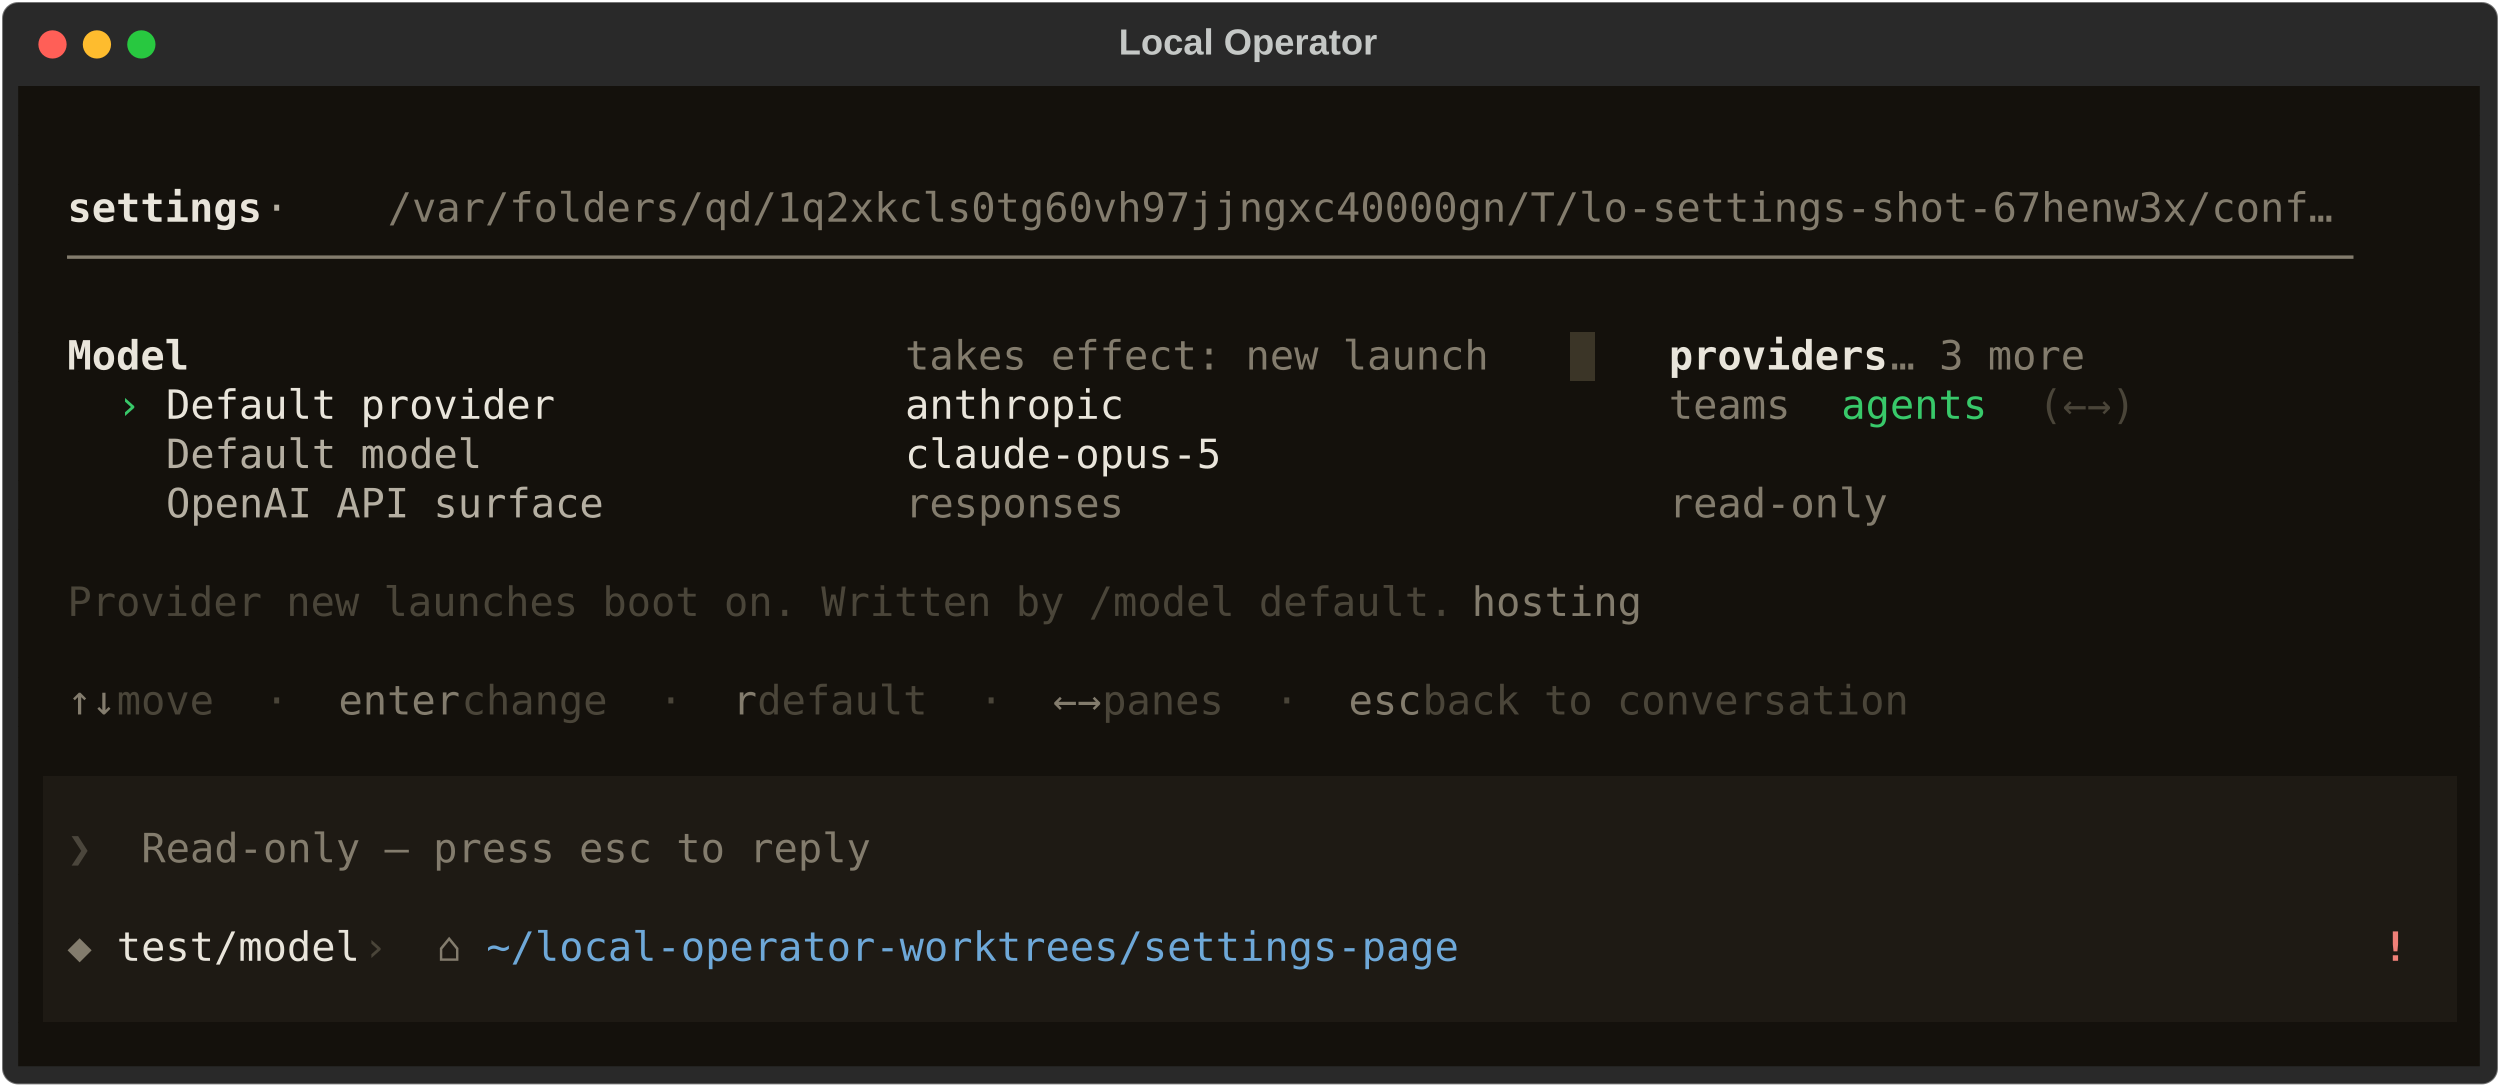
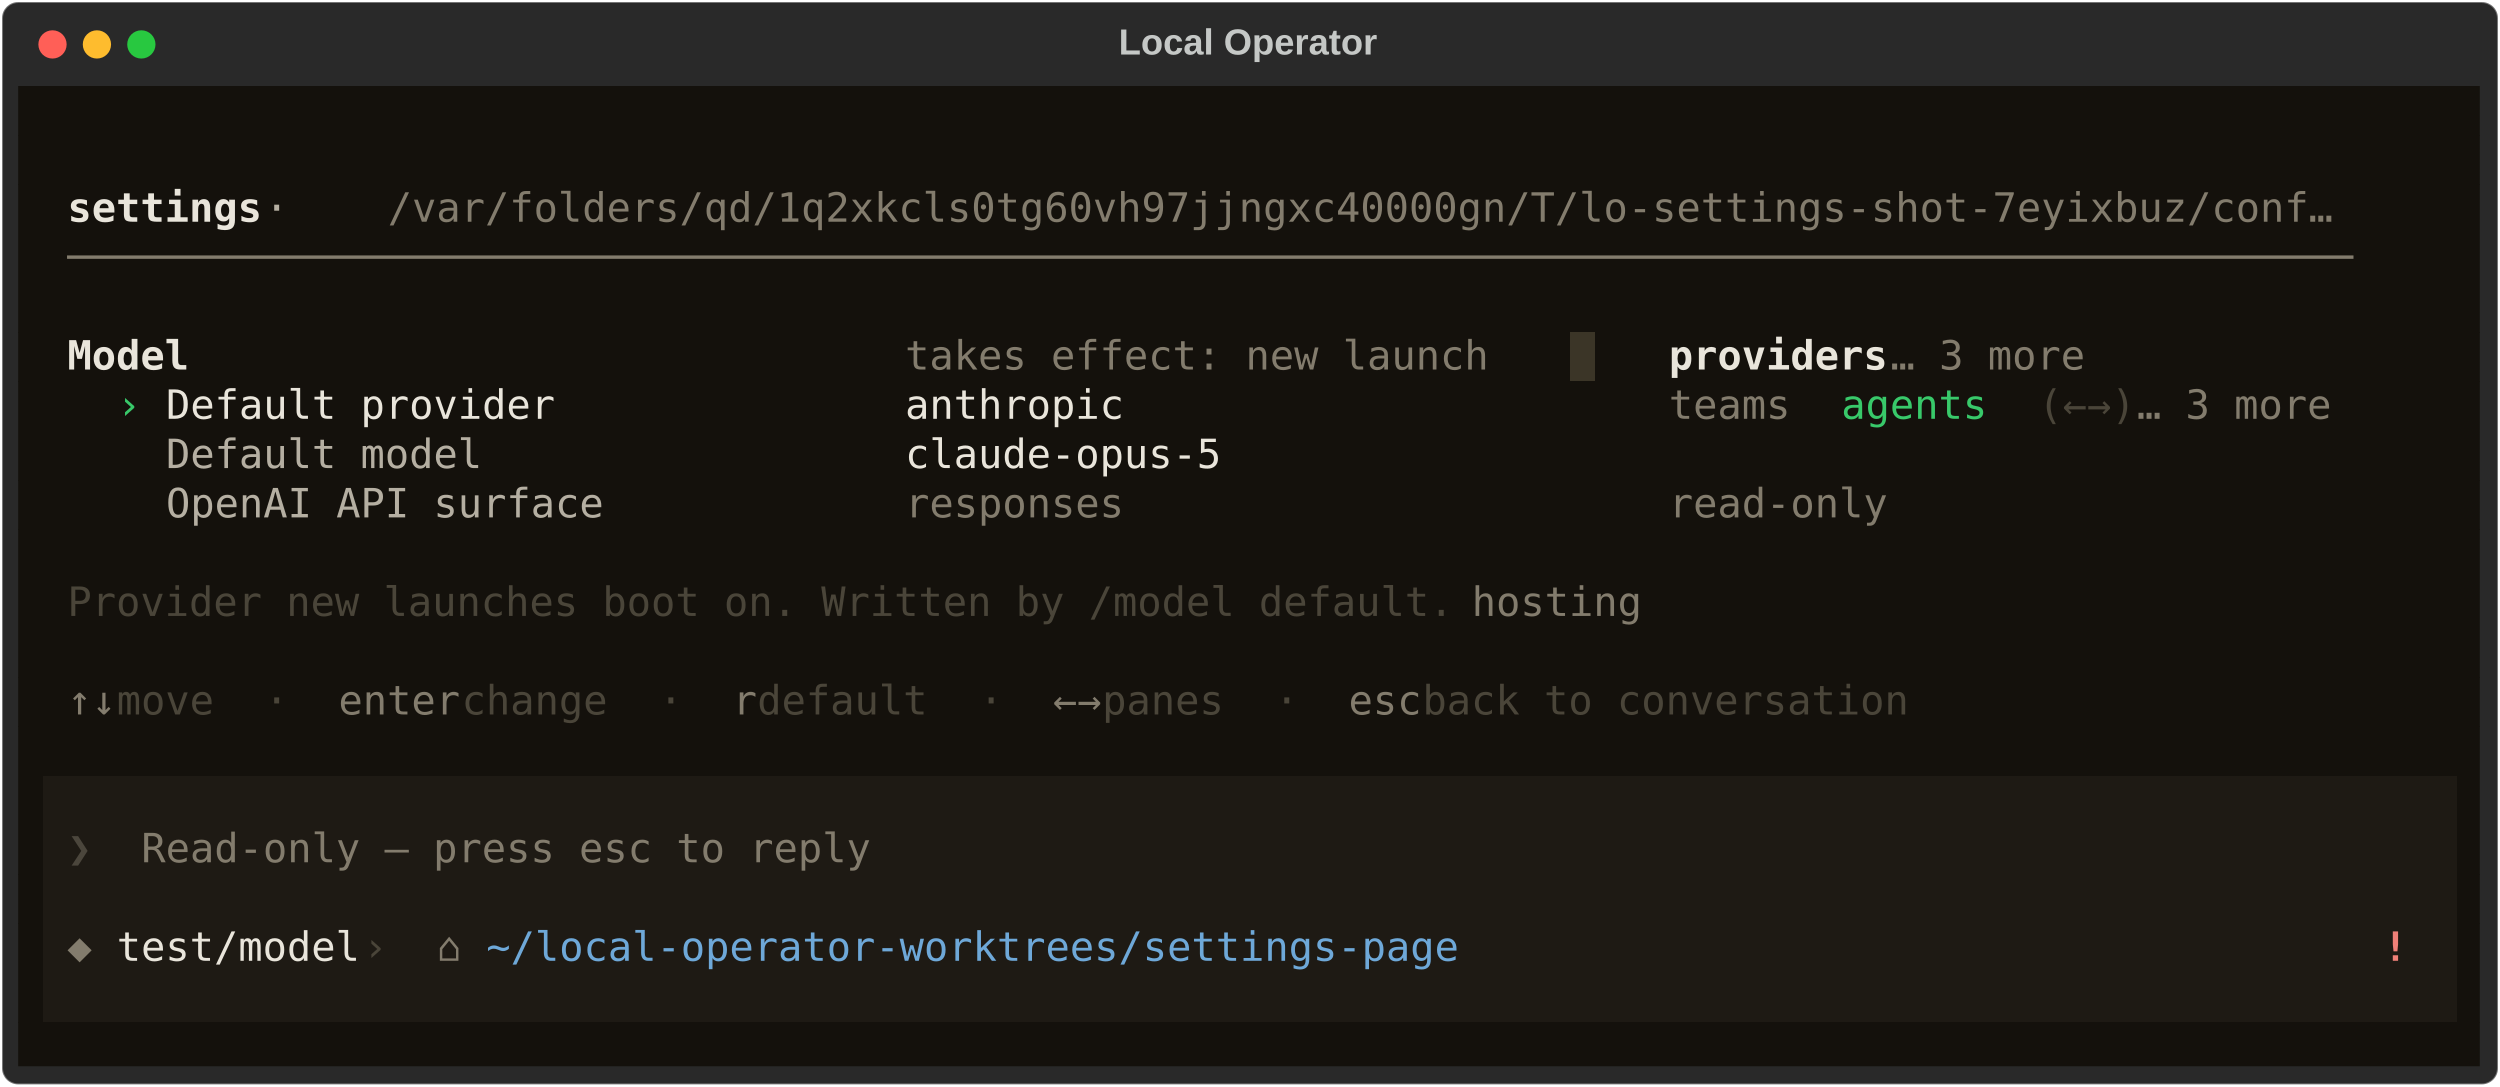
<svg xmlns="http://www.w3.org/2000/svg" class="rich-terminal" viewBox="0 0 1238 538.0">
  <style>

    @font-face {
        font-family: "Fira Code";
        src: local("FiraCode-Regular"),
                url("https://cdnjs.cloudflare.com/ajax/libs/firacode/6.2.0/woff2/FiraCode-Regular.woff2") format("woff2"),
                url("https://cdnjs.cloudflare.com/ajax/libs/firacode/6.2.0/woff/FiraCode-Regular.woff") format("woff");
        font-style: normal;
        font-weight: 400;
    }
    @font-face {
        font-family: "Fira Code";
        src: local("FiraCode-Bold"),
                url("https://cdnjs.cloudflare.com/ajax/libs/firacode/6.2.0/woff2/FiraCode-Bold.woff2") format("woff2"),
                url("https://cdnjs.cloudflare.com/ajax/libs/firacode/6.2.0/woff/FiraCode-Bold.woff") format("woff");
        font-style: bold;
        font-weight: 700;
    }

-     .terminal-87167746-matrix {
+     .terminal-118907219-matrix {
        font-family: Fira Code, monospace;
        font-size: 20px;
        line-height: 24.4px;
        font-variant-east-asian: full-width;
    }

-     .terminal-87167746-title {
+     .terminal-118907219-title {
        font-size: 18px;
        font-weight: bold;
        font-family: arial;
    }

-     .terminal-87167746-r1 { fill: #c5c8c6 }
- .terminal-87167746-r2 { fill: #e9e5db;font-weight: bold }
- .terminal-87167746-r3 { fill: #b5afa2 }
- .terminal-87167746-r4 { fill: #837c6d }
- .terminal-87167746-r5 { fill: #e9e5db }
- .terminal-87167746-r6 { fill: #14110c }
- .terminal-87167746-r7 { fill: #38c96a }
- .terminal-87167746-r8 { fill: #4a4539 }
- .terminal-87167746-r9 { fill: #4b463c }
- .terminal-87167746-r10 { fill: #6ea8d8 }
- .terminal-87167746-r11 { fill: #ef8078;font-weight: bold }
+     .terminal-118907219-r1 { fill: #c5c8c6 }
+ .terminal-118907219-r2 { fill: #e9e5db;font-weight: bold }
+ .terminal-118907219-r3 { fill: #b5afa2 }
+ .terminal-118907219-r4 { fill: #837c6d }
+ .terminal-118907219-r5 { fill: #e9e5db }
+ .terminal-118907219-r6 { fill: #14110c }
+ .terminal-118907219-r7 { fill: #38c96a }
+ .terminal-118907219-r8 { fill: #4a4539 }
+ .terminal-118907219-r9 { fill: #4b463c }
+ .terminal-118907219-r10 { fill: #6ea8d8 }
+ .terminal-118907219-r11 { fill: #ef8078;font-weight: bold }
    </style>
  <defs>
-     <clipPath id="terminal-87167746-clip-terminal">
+     <clipPath id="terminal-118907219-clip-terminal">
      <rect x="0" y="0" width="1219.0" height="487.0" />
    </clipPath>
-     <clipPath id="terminal-87167746-line-0">
+     <clipPath id="terminal-118907219-line-0">
      <rect x="0" y="1.5" width="1220" height="24.65" />
    </clipPath>
-     <clipPath id="terminal-87167746-line-1">
+     <clipPath id="terminal-118907219-line-1">
      <rect x="0" y="25.9" width="1220" height="24.65" />
    </clipPath>
-     <clipPath id="terminal-87167746-line-2">
+     <clipPath id="terminal-118907219-line-2">
      <rect x="0" y="50.3" width="1220" height="24.65" />
    </clipPath>
-     <clipPath id="terminal-87167746-line-3">
+     <clipPath id="terminal-118907219-line-3">
      <rect x="0" y="74.7" width="1220" height="24.65" />
    </clipPath>
-     <clipPath id="terminal-87167746-line-4">
+     <clipPath id="terminal-118907219-line-4">
      <rect x="0" y="99.1" width="1220" height="24.65" />
    </clipPath>
-     <clipPath id="terminal-87167746-line-5">
+     <clipPath id="terminal-118907219-line-5">
      <rect x="0" y="123.5" width="1220" height="24.65" />
    </clipPath>
-     <clipPath id="terminal-87167746-line-6">
+     <clipPath id="terminal-118907219-line-6">
      <rect x="0" y="147.9" width="1220" height="24.65" />
    </clipPath>
-     <clipPath id="terminal-87167746-line-7">
+     <clipPath id="terminal-118907219-line-7">
      <rect x="0" y="172.3" width="1220" height="24.65" />
    </clipPath>
-     <clipPath id="terminal-87167746-line-8">
+     <clipPath id="terminal-118907219-line-8">
      <rect x="0" y="196.7" width="1220" height="24.65" />
    </clipPath>
-     <clipPath id="terminal-87167746-line-9">
+     <clipPath id="terminal-118907219-line-9">
      <rect x="0" y="221.1" width="1220" height="24.65" />
    </clipPath>
-     <clipPath id="terminal-87167746-line-10">
+     <clipPath id="terminal-118907219-line-10">
      <rect x="0" y="245.5" width="1220" height="24.65" />
    </clipPath>
-     <clipPath id="terminal-87167746-line-11">
+     <clipPath id="terminal-118907219-line-11">
      <rect x="0" y="269.9" width="1220" height="24.65" />
    </clipPath>
-     <clipPath id="terminal-87167746-line-12">
+     <clipPath id="terminal-118907219-line-12">
      <rect x="0" y="294.3" width="1220" height="24.65" />
    </clipPath>
-     <clipPath id="terminal-87167746-line-13">
+     <clipPath id="terminal-118907219-line-13">
      <rect x="0" y="318.7" width="1220" height="24.65" />
    </clipPath>
-     <clipPath id="terminal-87167746-line-14">
+     <clipPath id="terminal-118907219-line-14">
      <rect x="0" y="343.1" width="1220" height="24.65" />
    </clipPath>
-     <clipPath id="terminal-87167746-line-15">
+     <clipPath id="terminal-118907219-line-15">
      <rect x="0" y="367.5" width="1220" height="24.65" />
    </clipPath>
-     <clipPath id="terminal-87167746-line-16">
+     <clipPath id="terminal-118907219-line-16">
      <rect x="0" y="391.9" width="1220" height="24.65" />
    </clipPath>
-     <clipPath id="terminal-87167746-line-17">
+     <clipPath id="terminal-118907219-line-17">
      <rect x="0" y="416.3" width="1220" height="24.65" />
    </clipPath>
-     <clipPath id="terminal-87167746-line-18">
+     <clipPath id="terminal-118907219-line-18">
      <rect x="0" y="440.7" width="1220" height="24.65" />
    </clipPath>
  </defs>
  <rect fill="#292929" stroke="rgba(255,255,255,0.35)" stroke-width="1" x="1" y="1" width="1236" height="536" rx="8" />
-   <text class="terminal-87167746-title" fill="#c5c8c6" text-anchor="middle" x="618" y="27">Local Operator</text>
+   <text class="terminal-118907219-title" fill="#c5c8c6" text-anchor="middle" x="618" y="27">Local Operator</text>
  <g transform="translate(26,22)">
    <circle cx="0" cy="0" r="7" fill="#ff5f57" />
    <circle cx="22" cy="0" r="7" fill="#febc2e" />
    <circle cx="44" cy="0" r="7" fill="#28c840" />
  </g>
-   <g transform="translate(9, 41)" clip-path="url(#terminal-87167746-clip-terminal)">
+   <g transform="translate(9, 41)" clip-path="url(#terminal-118907219-clip-terminal)">
    <rect fill="#14110c" x="0" y="1.5" width="1220" height="24.65" shape-rendering="crispEdges" />
    <rect fill="#14110c" x="0" y="25.9" width="12.2" height="24.65" shape-rendering="crispEdges" />
    <rect fill="#14110c" x="12.2" y="25.9" width="1195.6" height="24.65" shape-rendering="crispEdges" />
    <rect fill="#14110c" x="1207.8" y="25.9" width="12.2" height="24.65" shape-rendering="crispEdges" />
    <rect fill="#14110c" x="0" y="50.3" width="12.2" height="24.65" shape-rendering="crispEdges" />
    <rect fill="#14110c" x="12.2" y="50.3" width="12.2" height="24.65" shape-rendering="crispEdges" />
    <rect fill="#14110c" x="24.4" y="50.3" width="97.6" height="24.65" shape-rendering="crispEdges" />
    <rect fill="#14110c" x="122" y="50.3" width="61" height="24.65" shape-rendering="crispEdges" />
    <rect fill="#14110c" x="183" y="50.3" width="976" height="24.65" shape-rendering="crispEdges" />
    <rect fill="#14110c" x="1159" y="50.3" width="36.6" height="24.65" shape-rendering="crispEdges" />
    <rect fill="#14110c" x="1195.6" y="50.3" width="12.2" height="24.65" shape-rendering="crispEdges" />
    <rect fill="#14110c" x="1207.8" y="50.3" width="12.2" height="24.65" shape-rendering="crispEdges" />
    <rect fill="#14110c" x="0" y="74.7" width="12.2" height="24.65" shape-rendering="crispEdges" />
    <rect fill="#14110c" x="12.2" y="74.7" width="12.2" height="24.65" shape-rendering="crispEdges" />
    <rect fill="#14110c" x="24.4" y="74.7" width="1146.8" height="24.65" shape-rendering="crispEdges" />
    <rect fill="#14110c" x="1171.2" y="74.7" width="24.4" height="24.65" shape-rendering="crispEdges" />
    <rect fill="#14110c" x="1195.6" y="74.7" width="12.2" height="24.65" shape-rendering="crispEdges" />
    <rect fill="#14110c" x="1207.8" y="74.7" width="12.2" height="24.65" shape-rendering="crispEdges" />
    <rect fill="#14110c" x="0" y="99.1" width="12.2" height="24.65" shape-rendering="crispEdges" />
    <rect fill="#14110c" x="12.2" y="99.1" width="12.2" height="24.65" shape-rendering="crispEdges" />
    <rect fill="#14110c" x="24.4" y="99.1" width="1171.2" height="24.65" shape-rendering="crispEdges" />
    <rect fill="#14110c" x="1195.6" y="99.1" width="12.2" height="24.65" shape-rendering="crispEdges" />
    <rect fill="#14110c" x="1207.8" y="99.1" width="12.2" height="24.65" shape-rendering="crispEdges" />
    <rect fill="#14110c" x="0" y="123.5" width="12.2" height="24.65" shape-rendering="crispEdges" />
    <rect fill="#14110c" x="12.2" y="123.5" width="12.2" height="24.65" shape-rendering="crispEdges" />
    <rect fill="#14110c" x="24.4" y="123.5" width="61" height="24.65" shape-rendering="crispEdges" />
    <rect fill="#14110c" x="85.4" y="123.5" width="353.8" height="24.65" shape-rendering="crispEdges" />
    <rect fill="#14110c" x="439.2" y="123.5" width="292.8" height="24.65" shape-rendering="crispEdges" />
    <rect fill="#14110c" x="732" y="123.5" width="36.6" height="24.65" shape-rendering="crispEdges" />
    <rect fill="#3b3527" x="768.6" y="123.5" width="12.2" height="24.65" shape-rendering="crispEdges" />
    <rect fill="#14110c" x="780.8" y="123.5" width="36.6" height="24.65" shape-rendering="crispEdges" />
    <rect fill="#14110c" x="817.4" y="123.5" width="109.8" height="24.65" shape-rendering="crispEdges" />
    <rect fill="#14110c" x="927.2" y="123.5" width="122" height="24.65" shape-rendering="crispEdges" />
    <rect fill="#14110c" x="1049.2" y="123.5" width="146.4" height="24.65" shape-rendering="crispEdges" />
    <rect fill="#14110c" x="1195.6" y="123.5" width="12.2" height="24.65" shape-rendering="crispEdges" />
    <rect fill="#14110c" x="1207.8" y="123.5" width="12.2" height="24.65" shape-rendering="crispEdges" />
    <rect fill="#14110c" x="0" y="147.9" width="12.2" height="24.65" shape-rendering="crispEdges" />
    <rect fill="#14110c" x="12.2" y="147.9" width="12.2" height="24.65" shape-rendering="crispEdges" />
    <rect fill="#14110c" x="24.4" y="147.9" width="24.4" height="24.65" shape-rendering="crispEdges" />
    <rect fill="#14110c" x="48.8" y="147.9" width="24.4" height="24.65" shape-rendering="crispEdges" />
    <rect fill="#14110c" x="73.2" y="147.9" width="195.2" height="24.65" shape-rendering="crispEdges" />
    <rect fill="#14110c" x="268.4" y="147.9" width="170.8" height="24.65" shape-rendering="crispEdges" />
    <rect fill="#14110c" x="439.2" y="147.9" width="109.8" height="24.65" shape-rendering="crispEdges" />
    <rect fill="#14110c" x="549" y="147.9" width="219.6" height="24.65" shape-rendering="crispEdges" />
    <rect fill="#14110c" x="768.6" y="147.9" width="12.2" height="24.65" shape-rendering="crispEdges" />
    <rect fill="#14110c" x="780.8" y="147.9" width="36.6" height="24.65" shape-rendering="crispEdges" />
    <rect fill="#14110c" x="817.4" y="147.9" width="85.4" height="24.65" shape-rendering="crispEdges" />
    <rect fill="#14110c" x="902.8" y="147.9" width="97.6" height="24.65" shape-rendering="crispEdges" />
    <rect fill="#14110c" x="1000.4" y="147.9" width="48.8" height="24.65" shape-rendering="crispEdges" />
-     <rect fill="#14110c" x="1049.2" y="147.9" width="146.4" height="24.65" shape-rendering="crispEdges" />
+     <rect fill="#14110c" x="1049.2" y="147.9" width="122" height="24.65" shape-rendering="crispEdges" />
+     <rect fill="#14110c" x="1171.2" y="147.9" width="24.4" height="24.65" shape-rendering="crispEdges" />
    <rect fill="#14110c" x="1195.6" y="147.9" width="12.2" height="24.65" shape-rendering="crispEdges" />
    <rect fill="#14110c" x="1207.8" y="147.9" width="12.2" height="24.65" shape-rendering="crispEdges" />
    <rect fill="#14110c" x="0" y="172.3" width="12.2" height="24.65" shape-rendering="crispEdges" />
    <rect fill="#14110c" x="12.2" y="172.3" width="12.2" height="24.65" shape-rendering="crispEdges" />
    <rect fill="#14110c" x="24.4" y="172.3" width="24.4" height="24.65" shape-rendering="crispEdges" />
    <rect fill="#14110c" x="48.8" y="172.3" width="24.4" height="24.65" shape-rendering="crispEdges" />
    <rect fill="#14110c" x="73.2" y="172.3" width="158.6" height="24.65" shape-rendering="crispEdges" />
    <rect fill="#14110c" x="231.8" y="172.3" width="207.4" height="24.65" shape-rendering="crispEdges" />
    <rect fill="#14110c" x="439.2" y="172.3" width="158.6" height="24.65" shape-rendering="crispEdges" />
    <rect fill="#14110c" x="597.8" y="172.3" width="170.8" height="24.65" shape-rendering="crispEdges" />
    <rect fill="#14110c" x="768.6" y="172.3" width="12.2" height="24.65" shape-rendering="crispEdges" />
    <rect fill="#14110c" x="780.8" y="172.3" width="36.6" height="24.65" shape-rendering="crispEdges" />
    <rect fill="#14110c" x="817.4" y="172.3" width="0" height="24.65" shape-rendering="crispEdges" />
    <rect fill="#14110c" x="817.4" y="172.3" width="378.2" height="24.65" shape-rendering="crispEdges" />
    <rect fill="#14110c" x="1195.6" y="172.3" width="12.2" height="24.65" shape-rendering="crispEdges" />
    <rect fill="#14110c" x="1207.8" y="172.3" width="12.2" height="24.65" shape-rendering="crispEdges" />
    <rect fill="#14110c" x="0" y="196.7" width="12.2" height="24.65" shape-rendering="crispEdges" />
    <rect fill="#14110c" x="12.2" y="196.7" width="12.2" height="24.65" shape-rendering="crispEdges" />
    <rect fill="#14110c" x="24.4" y="196.7" width="24.4" height="24.65" shape-rendering="crispEdges" />
    <rect fill="#14110c" x="48.8" y="196.7" width="24.4" height="24.65" shape-rendering="crispEdges" />
    <rect fill="#14110c" x="73.2" y="196.7" width="219.6" height="24.65" shape-rendering="crispEdges" />
    <rect fill="#14110c" x="292.8" y="196.7" width="146.4" height="24.65" shape-rendering="crispEdges" />
    <rect fill="#14110c" x="439.2" y="196.7" width="109.8" height="24.65" shape-rendering="crispEdges" />
    <rect fill="#14110c" x="549" y="196.7" width="219.6" height="24.65" shape-rendering="crispEdges" />
    <rect fill="#14110c" x="768.6" y="196.7" width="12.2" height="24.65" shape-rendering="crispEdges" />
    <rect fill="#14110c" x="780.8" y="196.7" width="36.6" height="24.65" shape-rendering="crispEdges" />
    <rect fill="#14110c" x="817.4" y="196.7" width="134.2" height="24.65" shape-rendering="crispEdges" />
    <rect fill="#14110c" x="951.6" y="196.7" width="244" height="24.65" shape-rendering="crispEdges" />
    <rect fill="#14110c" x="1195.6" y="196.7" width="12.2" height="24.65" shape-rendering="crispEdges" />
    <rect fill="#14110c" x="1207.8" y="196.7" width="12.2" height="24.65" shape-rendering="crispEdges" />
    <rect fill="#14110c" x="0" y="221.1" width="12.2" height="24.65" shape-rendering="crispEdges" />
    <rect fill="#14110c" x="12.2" y="221.1" width="12.2" height="24.65" shape-rendering="crispEdges" />
    <rect fill="#14110c" x="24.4" y="221.1" width="1171.2" height="24.65" shape-rendering="crispEdges" />
    <rect fill="#14110c" x="1195.6" y="221.1" width="12.2" height="24.65" shape-rendering="crispEdges" />
    <rect fill="#14110c" x="1207.8" y="221.1" width="12.2" height="24.65" shape-rendering="crispEdges" />
    <rect fill="#14110c" x="0" y="245.5" width="12.2" height="24.65" shape-rendering="crispEdges" />
    <rect fill="#14110c" x="12.2" y="245.5" width="12.2" height="24.65" shape-rendering="crispEdges" />
    <rect fill="#14110c" x="24.4" y="245.5" width="695.4" height="24.65" shape-rendering="crispEdges" />
    <rect fill="#14110c" x="719.8" y="245.5" width="122" height="24.65" shape-rendering="crispEdges" />
    <rect fill="#14110c" x="841.8" y="245.5" width="353.8" height="24.65" shape-rendering="crispEdges" />
    <rect fill="#14110c" x="1195.6" y="245.5" width="12.2" height="24.65" shape-rendering="crispEdges" />
    <rect fill="#14110c" x="1207.8" y="245.5" width="12.2" height="24.65" shape-rendering="crispEdges" />
    <rect fill="#14110c" x="0" y="269.9" width="12.2" height="24.65" shape-rendering="crispEdges" />
    <rect fill="#14110c" x="12.2" y="269.9" width="12.2" height="24.65" shape-rendering="crispEdges" />
    <rect fill="#14110c" x="24.4" y="269.9" width="1171.2" height="24.65" shape-rendering="crispEdges" />
    <rect fill="#14110c" x="1195.6" y="269.9" width="12.2" height="24.65" shape-rendering="crispEdges" />
    <rect fill="#14110c" x="1207.8" y="269.9" width="12.2" height="24.65" shape-rendering="crispEdges" />
    <rect fill="#14110c" x="0" y="294.3" width="12.2" height="24.65" shape-rendering="crispEdges" />
    <rect fill="#14110c" x="12.2" y="294.3" width="12.2" height="24.65" shape-rendering="crispEdges" />
    <rect fill="#14110c" x="24.4" y="294.3" width="24.4" height="24.65" shape-rendering="crispEdges" />
    <rect fill="#14110c" x="48.8" y="294.3" width="73.2" height="24.65" shape-rendering="crispEdges" />
    <rect fill="#14110c" x="122" y="294.3" width="36.6" height="24.65" shape-rendering="crispEdges" />
    <rect fill="#14110c" x="158.6" y="294.3" width="61" height="24.65" shape-rendering="crispEdges" />
    <rect fill="#14110c" x="219.6" y="294.3" width="97.6" height="24.65" shape-rendering="crispEdges" />
    <rect fill="#14110c" x="317.2" y="294.3" width="36.6" height="24.65" shape-rendering="crispEdges" />
    <rect fill="#14110c" x="353.8" y="294.3" width="12.2" height="24.65" shape-rendering="crispEdges" />
    <rect fill="#14110c" x="366" y="294.3" width="109.8" height="24.65" shape-rendering="crispEdges" />
    <rect fill="#14110c" x="475.8" y="294.3" width="36.6" height="24.65" shape-rendering="crispEdges" />
    <rect fill="#14110c" x="512.4" y="294.3" width="24.4" height="24.65" shape-rendering="crispEdges" />
    <rect fill="#14110c" x="536.8" y="294.3" width="85.4" height="24.65" shape-rendering="crispEdges" />
    <rect fill="#14110c" x="622.2" y="294.3" width="36.6" height="24.65" shape-rendering="crispEdges" />
    <rect fill="#14110c" x="658.8" y="294.3" width="36.6" height="24.65" shape-rendering="crispEdges" />
    <rect fill="#14110c" x="695.4" y="294.3" width="256.2" height="24.65" shape-rendering="crispEdges" />
    <rect fill="#14110c" x="951.6" y="294.3" width="244" height="24.65" shape-rendering="crispEdges" />
    <rect fill="#14110c" x="1195.6" y="294.3" width="12.2" height="24.65" shape-rendering="crispEdges" />
    <rect fill="#14110c" x="1207.8" y="294.3" width="12.2" height="24.65" shape-rendering="crispEdges" />
    <rect fill="#14110c" x="0" y="318.7" width="12.2" height="24.65" shape-rendering="crispEdges" />
    <rect fill="#14110c" x="12.2" y="318.7" width="1195.6" height="24.65" shape-rendering="crispEdges" />
    <rect fill="#14110c" x="1207.8" y="318.7" width="12.2" height="24.65" shape-rendering="crispEdges" />
    <rect fill="#14110c" x="0" y="343.1" width="12.2" height="24.65" shape-rendering="crispEdges" />
    <rect fill="#1e1a14" x="12.2" y="343.1" width="1195.6" height="24.65" shape-rendering="crispEdges" />
    <rect fill="#14110c" x="1207.8" y="343.1" width="12.2" height="24.65" shape-rendering="crispEdges" />
    <rect fill="#14110c" x="0" y="367.5" width="12.2" height="24.65" shape-rendering="crispEdges" />
    <rect fill="#1e1a14" x="12.2" y="367.5" width="12.2" height="24.65" shape-rendering="crispEdges" />
    <rect fill="#1e1a14" x="24.4" y="367.5" width="12.2" height="24.65" shape-rendering="crispEdges" />
    <rect fill="#1e1a14" x="36.6" y="367.5" width="12.2" height="24.65" shape-rendering="crispEdges" />
    <rect fill="#1e1a14" x="48.8" y="367.5" width="12.2" height="24.65" shape-rendering="crispEdges" />
    <rect fill="#1e1a14" x="61" y="367.5" width="366" height="24.65" shape-rendering="crispEdges" />
    <rect fill="#1e1a14" x="427" y="367.5" width="756.4" height="24.65" shape-rendering="crispEdges" />
    <rect fill="#1e1a14" x="1183.4" y="367.5" width="12.2" height="24.65" shape-rendering="crispEdges" />
    <rect fill="#1e1a14" x="1195.6" y="367.5" width="12.2" height="24.65" shape-rendering="crispEdges" />
    <rect fill="#14110c" x="1207.8" y="367.5" width="12.2" height="24.65" shape-rendering="crispEdges" />
    <rect fill="#14110c" x="0" y="391.9" width="12.2" height="24.65" shape-rendering="crispEdges" />
    <rect fill="#1e1a14" x="12.2" y="391.9" width="12.2" height="24.65" shape-rendering="crispEdges" />
    <rect fill="#1e1a14" x="24.4" y="391.9" width="1171.2" height="24.65" shape-rendering="crispEdges" />
    <rect fill="#1e1a14" x="1195.6" y="391.9" width="12.2" height="24.65" shape-rendering="crispEdges" />
    <rect fill="#14110c" x="1207.8" y="391.9" width="12.2" height="24.65" shape-rendering="crispEdges" />
    <rect fill="#14110c" x="0" y="416.3" width="12.2" height="24.65" shape-rendering="crispEdges" />
    <rect fill="#1e1a14" x="12.2" y="416.3" width="12.2" height="24.65" shape-rendering="crispEdges" />
    <rect fill="#1e1a14" x="24.4" y="416.3" width="24.4" height="24.65" shape-rendering="crispEdges" />
    <rect fill="#1e1a14" x="48.8" y="416.3" width="122" height="24.65" shape-rendering="crispEdges" />
    <rect fill="#1e1a14" x="170.8" y="416.3" width="36.6" height="24.65" shape-rendering="crispEdges" />
    <rect fill="#1e1a14" x="207.4" y="416.3" width="24.4" height="24.65" shape-rendering="crispEdges" />
    <rect fill="#1e1a14" x="231.8" y="416.3" width="488" height="24.65" shape-rendering="crispEdges" />
    <rect fill="#1e1a14" x="719.8" y="416.3" width="451.4" height="24.65" shape-rendering="crispEdges" />
    <rect fill="#1e1a14" x="1171.2" y="416.3" width="12.2" height="24.65" shape-rendering="crispEdges" />
    <rect fill="#1e1a14" x="1183.4" y="416.3" width="12.2" height="24.65" shape-rendering="crispEdges" />
    <rect fill="#1e1a14" x="1195.6" y="416.3" width="12.2" height="24.65" shape-rendering="crispEdges" />
    <rect fill="#14110c" x="1207.8" y="416.3" width="12.2" height="24.65" shape-rendering="crispEdges" />
    <rect fill="#14110c" x="0" y="440.7" width="12.2" height="24.65" shape-rendering="crispEdges" />
    <rect fill="#1e1a14" x="12.2" y="440.7" width="1195.6" height="24.65" shape-rendering="crispEdges" />
    <rect fill="#14110c" x="1207.8" y="440.7" width="12.2" height="24.65" shape-rendering="crispEdges" />
    <rect fill="#14110c" x="0" y="465.1" width="1220" height="24.65" shape-rendering="crispEdges" />
-     <g class="terminal-87167746-matrix">
-       <text class="terminal-87167746-r1" x="1220" y="20" textLength="12.2" clip-path="url(#terminal-87167746-line-0)">
- </text>
-       <text class="terminal-87167746-r1" x="1220" y="44.4" textLength="12.2" clip-path="url(#terminal-87167746-line-1)">
- </text>
-       <text class="terminal-87167746-r2" x="24.4" y="68.8" textLength="97.6" clip-path="url(#terminal-87167746-line-2)">settings</text>
-       <text class="terminal-87167746-r3" x="122" y="68.8" textLength="61" clip-path="url(#terminal-87167746-line-2)">  ·  </text>
-       <text class="terminal-87167746-r4" x="183" y="68.8" textLength="976" clip-path="url(#terminal-87167746-line-2)">/var/folders/qd/1q2xkcls0tg60vh97jjngxc40000gn/T/lo-settings-shot-67henw3x/conf…</text>
-       <text class="terminal-87167746-r1" x="1220" y="68.8" textLength="12.2" clip-path="url(#terminal-87167746-line-2)">
- </text>
-       <text class="terminal-87167746-r4" x="24.4" y="93.2" textLength="1146.8" clip-path="url(#terminal-87167746-line-3)">──────────────────────────────────────────────────────────────────────────────────────────────</text>
-       <text class="terminal-87167746-r1" x="1220" y="93.2" textLength="12.2" clip-path="url(#terminal-87167746-line-3)">
- </text>
-       <text class="terminal-87167746-r1" x="1220" y="117.6" textLength="12.2" clip-path="url(#terminal-87167746-line-4)">
- </text>
-       <text class="terminal-87167746-r2" x="24.4" y="142" textLength="61" clip-path="url(#terminal-87167746-line-5)">Model</text>
-       <text class="terminal-87167746-r4" x="439.2" y="142" textLength="292.8" clip-path="url(#terminal-87167746-line-5)">takes effect: new launch</text>
-       <text class="terminal-87167746-r2" x="817.4" y="142" textLength="109.8" clip-path="url(#terminal-87167746-line-5)">providers</text>
-       <text class="terminal-87167746-r4" x="927.2" y="142" textLength="122" clip-path="url(#terminal-87167746-line-5)">  … 3 more</text>
-       <text class="terminal-87167746-r1" x="1220" y="142" textLength="12.2" clip-path="url(#terminal-87167746-line-5)">
- </text>
-       <text class="terminal-87167746-r7" x="48.8" y="166.4" textLength="24.4" clip-path="url(#terminal-87167746-line-6)">› </text>
-       <text class="terminal-87167746-r5" x="73.2" y="166.4" textLength="195.2" clip-path="url(#terminal-87167746-line-6)">Default provider</text>
-       <text class="terminal-87167746-r5" x="439.2" y="166.4" textLength="109.8" clip-path="url(#terminal-87167746-line-6)">anthropic</text>
-       <text class="terminal-87167746-r4" x="817.4" y="166.4" textLength="85.4" clip-path="url(#terminal-87167746-line-6)">teams  </text>
-       <text class="terminal-87167746-r7" x="902.8" y="166.4" textLength="97.6" clip-path="url(#terminal-87167746-line-6)">agents  </text>
-       <text class="terminal-87167746-r8" x="1000.4" y="166.4" textLength="48.8" clip-path="url(#terminal-87167746-line-6)">(←→)</text>
-       <text class="terminal-87167746-r1" x="1220" y="166.4" textLength="12.2" clip-path="url(#terminal-87167746-line-6)">
- </text>
-       <text class="terminal-87167746-r3" x="73.2" y="190.8" textLength="158.6" clip-path="url(#terminal-87167746-line-7)">Default model</text>
-       <text class="terminal-87167746-r5" x="439.2" y="190.8" textLength="158.6" clip-path="url(#terminal-87167746-line-7)">claude-opus-5</text>
-       <text class="terminal-87167746-r1" x="1220" y="190.8" textLength="12.2" clip-path="url(#terminal-87167746-line-7)">
- </text>
-       <text class="terminal-87167746-r3" x="73.2" y="215.2" textLength="219.6" clip-path="url(#terminal-87167746-line-8)">OpenAI API surface</text>
-       <text class="terminal-87167746-r4" x="439.2" y="215.2" textLength="109.8" clip-path="url(#terminal-87167746-line-8)">responses</text>
-       <text class="terminal-87167746-r4" x="817.4" y="215.2" textLength="134.2" clip-path="url(#terminal-87167746-line-8)">  read-only</text>
-       <text class="terminal-87167746-r1" x="1220" y="215.2" textLength="12.2" clip-path="url(#terminal-87167746-line-8)">
- </text>
-       <text class="terminal-87167746-r1" x="1220" y="239.6" textLength="12.2" clip-path="url(#terminal-87167746-line-9)">
- </text>
-       <text class="terminal-87167746-r8" x="24.4" y="264" textLength="695.4" clip-path="url(#terminal-87167746-line-10)">Provider new launches boot on. Written by /model default.</text>
-       <text class="terminal-87167746-r4" x="719.8" y="264" textLength="122" clip-path="url(#terminal-87167746-line-10)">   hosting</text>
-       <text class="terminal-87167746-r1" x="1220" y="264" textLength="12.2" clip-path="url(#terminal-87167746-line-10)">
- </text>
-       <text class="terminal-87167746-r1" x="1220" y="288.4" textLength="12.2" clip-path="url(#terminal-87167746-line-11)">
- </text>
-       <text class="terminal-87167746-r4" x="24.4" y="312.8" textLength="24.4" clip-path="url(#terminal-87167746-line-12)">↑↓</text>
-       <text class="terminal-87167746-r8" x="48.8" y="312.8" textLength="73.2" clip-path="url(#terminal-87167746-line-12)">  move</text>
-       <text class="terminal-87167746-r8" x="122" y="312.8" textLength="36.6" clip-path="url(#terminal-87167746-line-12)"> · </text>
-       <text class="terminal-87167746-r4" x="158.6" y="312.8" textLength="61" clip-path="url(#terminal-87167746-line-12)">enter</text>
-       <text class="terminal-87167746-r8" x="219.6" y="312.8" textLength="97.6" clip-path="url(#terminal-87167746-line-12)">  change</text>
-       <text class="terminal-87167746-r8" x="317.2" y="312.8" textLength="36.6" clip-path="url(#terminal-87167746-line-12)"> · </text>
-       <text class="terminal-87167746-r4" x="353.8" y="312.8" textLength="12.2" clip-path="url(#terminal-87167746-line-12)">r</text>
-       <text class="terminal-87167746-r8" x="366" y="312.8" textLength="109.8" clip-path="url(#terminal-87167746-line-12)">  default</text>
-       <text class="terminal-87167746-r8" x="475.8" y="312.8" textLength="36.6" clip-path="url(#terminal-87167746-line-12)"> · </text>
-       <text class="terminal-87167746-r4" x="512.4" y="312.8" textLength="24.4" clip-path="url(#terminal-87167746-line-12)">←→</text>
-       <text class="terminal-87167746-r8" x="536.8" y="312.8" textLength="85.4" clip-path="url(#terminal-87167746-line-12)">  panes</text>
-       <text class="terminal-87167746-r8" x="622.2" y="312.8" textLength="36.6" clip-path="url(#terminal-87167746-line-12)"> · </text>
-       <text class="terminal-87167746-r4" x="658.8" y="312.8" textLength="36.6" clip-path="url(#terminal-87167746-line-12)">esc</text>
-       <text class="terminal-87167746-r8" x="695.4" y="312.8" textLength="256.2" clip-path="url(#terminal-87167746-line-12)"> back to conversation</text>
-       <text class="terminal-87167746-r1" x="1220" y="312.8" textLength="12.2" clip-path="url(#terminal-87167746-line-12)">
- </text>
-       <text class="terminal-87167746-r1" x="1220" y="337.2" textLength="12.2" clip-path="url(#terminal-87167746-line-13)">
- </text>
-       <text class="terminal-87167746-r1" x="1220" y="361.6" textLength="12.2" clip-path="url(#terminal-87167746-line-14)">
- </text>
-       <text class="terminal-87167746-r9" x="24.4" y="386" textLength="12.2" clip-path="url(#terminal-87167746-line-15)">❯</text>
-       <text class="terminal-87167746-r4" x="61" y="386" textLength="366" clip-path="url(#terminal-87167746-line-15)">Read-only — press esc to reply</text>
-       <text class="terminal-87167746-r1" x="1220" y="386" textLength="12.2" clip-path="url(#terminal-87167746-line-15)">
- </text>
-       <text class="terminal-87167746-r1" x="1220" y="410.4" textLength="12.2" clip-path="url(#terminal-87167746-line-16)">
- </text>
-       <text class="terminal-87167746-r4" x="24.4" y="434.8" textLength="24.4" clip-path="url(#terminal-87167746-line-17)">◆ </text>
-       <text class="terminal-87167746-r5" x="48.8" y="434.8" textLength="122" clip-path="url(#terminal-87167746-line-17)">test/model</text>
-       <text class="terminal-87167746-r8" x="170.8" y="434.8" textLength="36.6" clip-path="url(#terminal-87167746-line-17)"> › </text>
-       <text class="terminal-87167746-r4" x="207.4" y="434.8" textLength="24.4" clip-path="url(#terminal-87167746-line-17)">⌂ </text>
-       <text class="terminal-87167746-r10" x="231.8" y="434.8" textLength="488" clip-path="url(#terminal-87167746-line-17)">~/local-operator-worktrees/settings-page</text>
-       <text class="terminal-87167746-r11" x="1171.2" y="434.8" textLength="12.2" clip-path="url(#terminal-87167746-line-17)">!</text>
-       <text class="terminal-87167746-r1" x="1220" y="434.8" textLength="12.2" clip-path="url(#terminal-87167746-line-17)">
- </text>
-       <text class="terminal-87167746-r1" x="1220" y="459.2" textLength="12.2" clip-path="url(#terminal-87167746-line-18)">
+     <g class="terminal-118907219-matrix">
+       <text class="terminal-118907219-r1" x="1220" y="20" textLength="12.2" clip-path="url(#terminal-118907219-line-0)">
+ </text>
+       <text class="terminal-118907219-r1" x="1220" y="44.4" textLength="12.2" clip-path="url(#terminal-118907219-line-1)">
+ </text>
+       <text class="terminal-118907219-r2" x="24.4" y="68.8" textLength="97.6" clip-path="url(#terminal-118907219-line-2)">settings</text>
+       <text class="terminal-118907219-r3" x="122" y="68.8" textLength="61" clip-path="url(#terminal-118907219-line-2)">  ·  </text>
+       <text class="terminal-118907219-r4" x="183" y="68.8" textLength="976" clip-path="url(#terminal-118907219-line-2)">/var/folders/qd/1q2xkcls0tg60vh97jjngxc40000gn/T/lo-settings-shot-7eyixbuz/conf…</text>
+       <text class="terminal-118907219-r1" x="1220" y="68.8" textLength="12.2" clip-path="url(#terminal-118907219-line-2)">
+ </text>
+       <text class="terminal-118907219-r4" x="24.4" y="93.2" textLength="1146.8" clip-path="url(#terminal-118907219-line-3)">──────────────────────────────────────────────────────────────────────────────────────────────</text>
+       <text class="terminal-118907219-r1" x="1220" y="93.2" textLength="12.2" clip-path="url(#terminal-118907219-line-3)">
+ </text>
+       <text class="terminal-118907219-r1" x="1220" y="117.6" textLength="12.2" clip-path="url(#terminal-118907219-line-4)">
+ </text>
+       <text class="terminal-118907219-r2" x="24.4" y="142" textLength="61" clip-path="url(#terminal-118907219-line-5)">Model</text>
+       <text class="terminal-118907219-r4" x="439.2" y="142" textLength="292.8" clip-path="url(#terminal-118907219-line-5)">takes effect: new launch</text>
+       <text class="terminal-118907219-r2" x="817.4" y="142" textLength="109.8" clip-path="url(#terminal-118907219-line-5)">providers</text>
+       <text class="terminal-118907219-r4" x="927.2" y="142" textLength="122" clip-path="url(#terminal-118907219-line-5)">  … 3 more</text>
+       <text class="terminal-118907219-r1" x="1220" y="142" textLength="12.2" clip-path="url(#terminal-118907219-line-5)">
+ </text>
+       <text class="terminal-118907219-r7" x="48.8" y="166.4" textLength="24.4" clip-path="url(#terminal-118907219-line-6)">› </text>
+       <text class="terminal-118907219-r5" x="73.2" y="166.4" textLength="195.2" clip-path="url(#terminal-118907219-line-6)">Default provider</text>
+       <text class="terminal-118907219-r5" x="439.2" y="166.4" textLength="109.8" clip-path="url(#terminal-118907219-line-6)">anthropic</text>
+       <text class="terminal-118907219-r4" x="817.4" y="166.4" textLength="85.4" clip-path="url(#terminal-118907219-line-6)">teams  </text>
+       <text class="terminal-118907219-r7" x="902.8" y="166.4" textLength="97.6" clip-path="url(#terminal-118907219-line-6)">agents  </text>
+       <text class="terminal-118907219-r8" x="1000.4" y="166.4" textLength="48.8" clip-path="url(#terminal-118907219-line-6)">(←→)</text>
+       <text class="terminal-118907219-r4" x="1049.2" y="166.4" textLength="122" clip-path="url(#terminal-118907219-line-6)">  … 3 more</text>
+       <text class="terminal-118907219-r1" x="1220" y="166.4" textLength="12.2" clip-path="url(#terminal-118907219-line-6)">
+ </text>
+       <text class="terminal-118907219-r3" x="73.2" y="190.8" textLength="158.6" clip-path="url(#terminal-118907219-line-7)">Default model</text>
+       <text class="terminal-118907219-r5" x="439.2" y="190.8" textLength="158.6" clip-path="url(#terminal-118907219-line-7)">claude-opus-5</text>
+       <text class="terminal-118907219-r1" x="1220" y="190.8" textLength="12.2" clip-path="url(#terminal-118907219-line-7)">
+ </text>
+       <text class="terminal-118907219-r3" x="73.2" y="215.2" textLength="219.6" clip-path="url(#terminal-118907219-line-8)">OpenAI API surface</text>
+       <text class="terminal-118907219-r4" x="439.2" y="215.2" textLength="109.8" clip-path="url(#terminal-118907219-line-8)">responses</text>
+       <text class="terminal-118907219-r4" x="817.4" y="215.2" textLength="134.2" clip-path="url(#terminal-118907219-line-8)">  read-only</text>
+       <text class="terminal-118907219-r1" x="1220" y="215.2" textLength="12.2" clip-path="url(#terminal-118907219-line-8)">
+ </text>
+       <text class="terminal-118907219-r1" x="1220" y="239.6" textLength="12.2" clip-path="url(#terminal-118907219-line-9)">
+ </text>
+       <text class="terminal-118907219-r8" x="24.4" y="264" textLength="695.4" clip-path="url(#terminal-118907219-line-10)">Provider new launches boot on. Written by /model default.</text>
+       <text class="terminal-118907219-r4" x="719.8" y="264" textLength="122" clip-path="url(#terminal-118907219-line-10)">   hosting</text>
+       <text class="terminal-118907219-r1" x="1220" y="264" textLength="12.2" clip-path="url(#terminal-118907219-line-10)">
+ </text>
+       <text class="terminal-118907219-r1" x="1220" y="288.4" textLength="12.2" clip-path="url(#terminal-118907219-line-11)">
+ </text>
+       <text class="terminal-118907219-r4" x="24.4" y="312.8" textLength="24.4" clip-path="url(#terminal-118907219-line-12)">↑↓</text>
+       <text class="terminal-118907219-r8" x="48.8" y="312.8" textLength="73.2" clip-path="url(#terminal-118907219-line-12)">  move</text>
+       <text class="terminal-118907219-r8" x="122" y="312.8" textLength="36.6" clip-path="url(#terminal-118907219-line-12)"> · </text>
+       <text class="terminal-118907219-r4" x="158.6" y="312.8" textLength="61" clip-path="url(#terminal-118907219-line-12)">enter</text>
+       <text class="terminal-118907219-r8" x="219.6" y="312.8" textLength="97.6" clip-path="url(#terminal-118907219-line-12)">  change</text>
+       <text class="terminal-118907219-r8" x="317.2" y="312.8" textLength="36.6" clip-path="url(#terminal-118907219-line-12)"> · </text>
+       <text class="terminal-118907219-r4" x="353.8" y="312.8" textLength="12.2" clip-path="url(#terminal-118907219-line-12)">r</text>
+       <text class="terminal-118907219-r8" x="366" y="312.8" textLength="109.8" clip-path="url(#terminal-118907219-line-12)">  default</text>
+       <text class="terminal-118907219-r8" x="475.8" y="312.8" textLength="36.6" clip-path="url(#terminal-118907219-line-12)"> · </text>
+       <text class="terminal-118907219-r4" x="512.4" y="312.8" textLength="24.4" clip-path="url(#terminal-118907219-line-12)">←→</text>
+       <text class="terminal-118907219-r8" x="536.8" y="312.8" textLength="85.4" clip-path="url(#terminal-118907219-line-12)">  panes</text>
+       <text class="terminal-118907219-r8" x="622.2" y="312.8" textLength="36.6" clip-path="url(#terminal-118907219-line-12)"> · </text>
+       <text class="terminal-118907219-r4" x="658.8" y="312.8" textLength="36.6" clip-path="url(#terminal-118907219-line-12)">esc</text>
+       <text class="terminal-118907219-r8" x="695.4" y="312.8" textLength="256.2" clip-path="url(#terminal-118907219-line-12)"> back to conversation</text>
+       <text class="terminal-118907219-r1" x="1220" y="312.8" textLength="12.2" clip-path="url(#terminal-118907219-line-12)">
+ </text>
+       <text class="terminal-118907219-r1" x="1220" y="337.2" textLength="12.2" clip-path="url(#terminal-118907219-line-13)">
+ </text>
+       <text class="terminal-118907219-r1" x="1220" y="361.6" textLength="12.2" clip-path="url(#terminal-118907219-line-14)">
+ </text>
+       <text class="terminal-118907219-r9" x="24.4" y="386" textLength="12.2" clip-path="url(#terminal-118907219-line-15)">❯</text>
+       <text class="terminal-118907219-r4" x="61" y="386" textLength="366" clip-path="url(#terminal-118907219-line-15)">Read-only — press esc to reply</text>
+       <text class="terminal-118907219-r1" x="1220" y="386" textLength="12.2" clip-path="url(#terminal-118907219-line-15)">
+ </text>
+       <text class="terminal-118907219-r1" x="1220" y="410.4" textLength="12.2" clip-path="url(#terminal-118907219-line-16)">
+ </text>
+       <text class="terminal-118907219-r4" x="24.4" y="434.8" textLength="24.4" clip-path="url(#terminal-118907219-line-17)">◆ </text>
+       <text class="terminal-118907219-r5" x="48.8" y="434.8" textLength="122" clip-path="url(#terminal-118907219-line-17)">test/model</text>
+       <text class="terminal-118907219-r8" x="170.8" y="434.8" textLength="36.6" clip-path="url(#terminal-118907219-line-17)"> › </text>
+       <text class="terminal-118907219-r4" x="207.4" y="434.8" textLength="24.4" clip-path="url(#terminal-118907219-line-17)">⌂ </text>
+       <text class="terminal-118907219-r10" x="231.8" y="434.8" textLength="488" clip-path="url(#terminal-118907219-line-17)">~/local-operator-worktrees/settings-page</text>
+       <text class="terminal-118907219-r11" x="1171.2" y="434.8" textLength="12.2" clip-path="url(#terminal-118907219-line-17)">!</text>
+       <text class="terminal-118907219-r1" x="1220" y="434.8" textLength="12.2" clip-path="url(#terminal-118907219-line-17)">
+ </text>
+       <text class="terminal-118907219-r1" x="1220" y="459.2" textLength="12.2" clip-path="url(#terminal-118907219-line-18)">
</text>
    </g>
  </g>
</svg>
